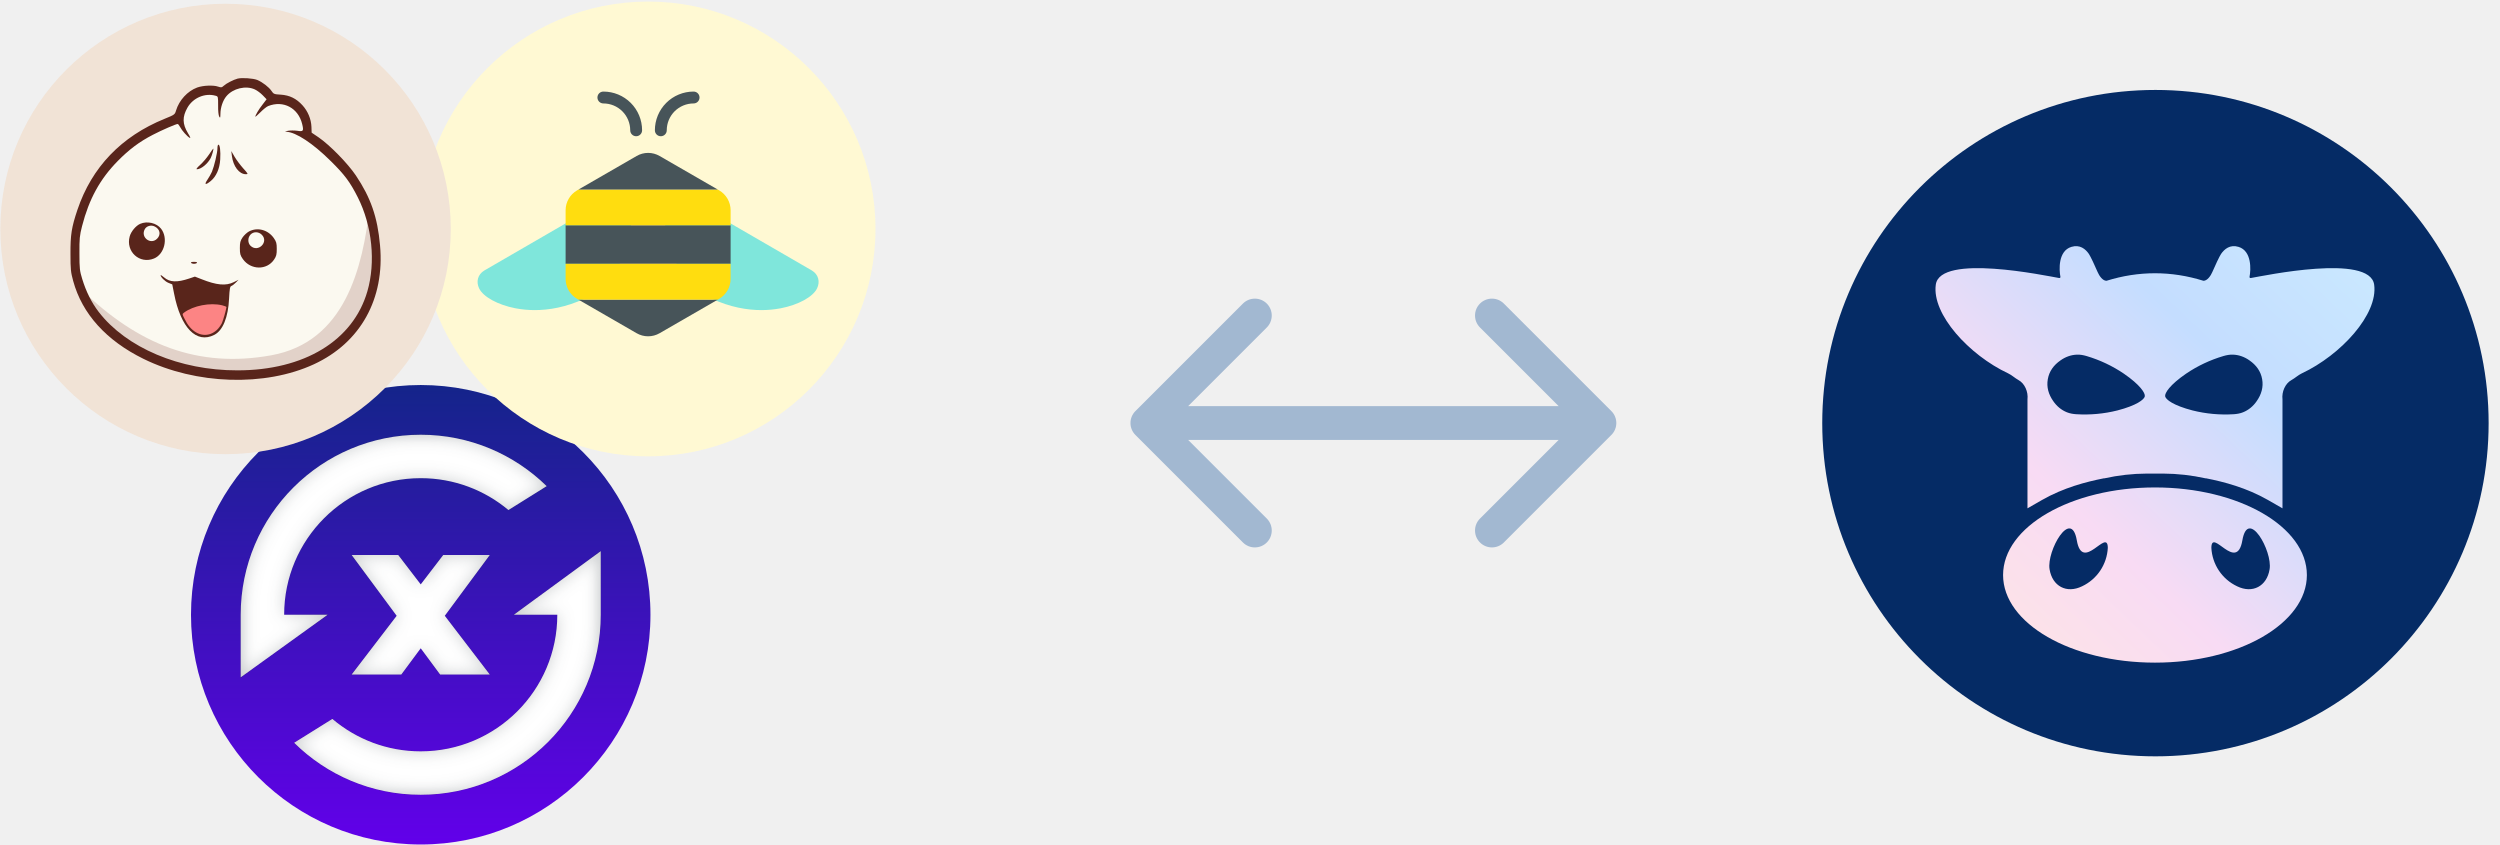
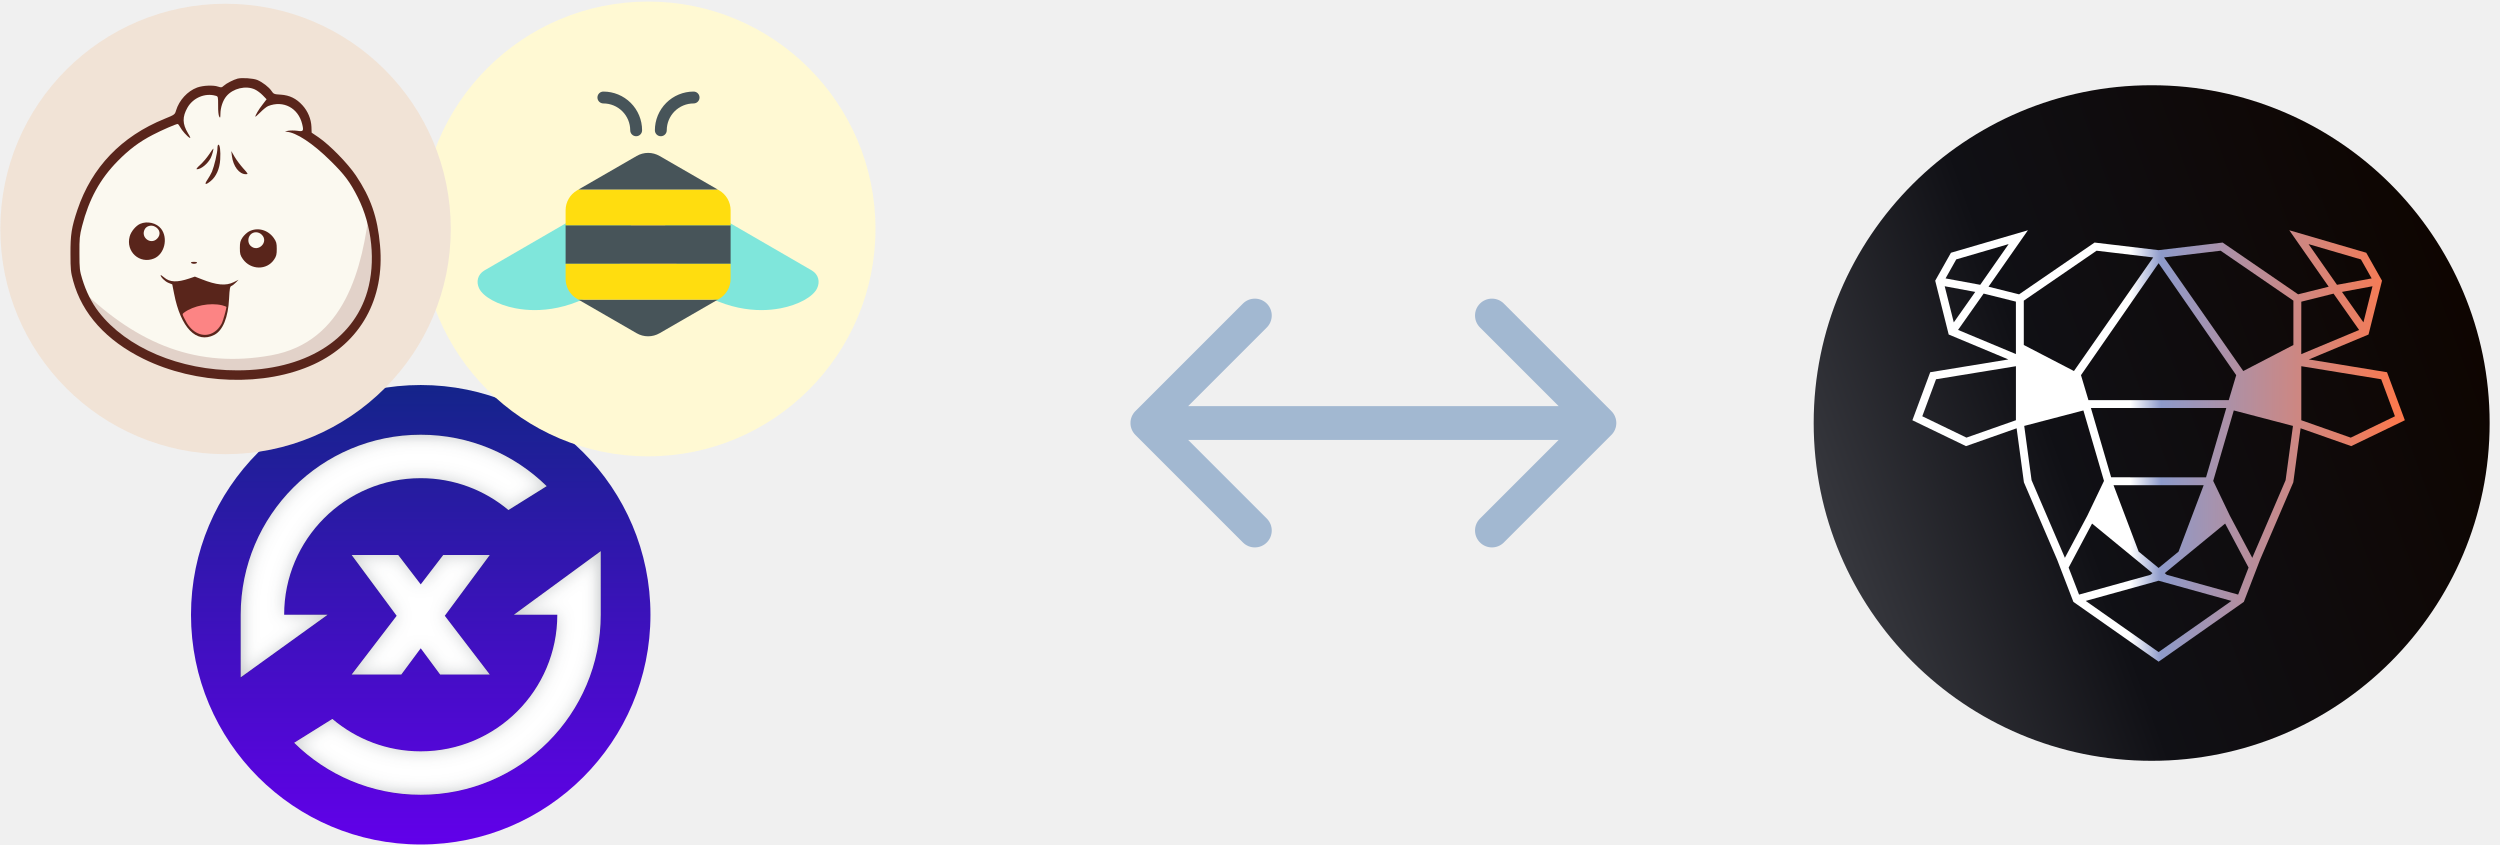
<svg xmlns="http://www.w3.org/2000/svg" width="148" height="50" viewBox="0 0 148 50" fill="none">
-   <linearGradient id="a" gradientUnits="userSpaceOnUse" x1="87" x2="406.558" y1="440" y2="103.193">
-     <stop offset="0" stop-color="#ffe7e0" />
-     <stop offset="0.344" stop-color="#f8dbf4" />
-     <stop offset="0.688" stop-color="#c4ddff" />
-     <stop offset="1" stop-color="#cae9ff" />
-   </linearGradient>
-   <circle cx="127.602" cy="25.05" fill="#052b65" r="19.725" style="" />
-   <g fill="url(#a)" transform="matrix(0.077053, 0, 0, 0.077053, 107.877, 5.324955)" style="">
-     <path d="m255.639 305.398c-64.456 0-116.705 30.131-116.705 67.302 0 37.17 52.249 67.3 116.705 67.3s116.704-30.131 116.704-67.3c0-37.17-52.251-67.302-116.704-67.302zm-56.034 75.948c-11.83 5.782-22.847 0-24.96-13.111-2.316-14.046 16.585-47.428 20.935-22.185 4.347 25.241 23.699-10.056 23.818 5.741-.647 12.754-8.254 24.115-19.793 29.555zm144.104-13.111c-2.112 13.111-13.129 18.893-24.956 13.111-11.542-5.44-19.149-16.801-19.793-29.555.118-15.797 19.468 19.5 23.818-5.741 4.347-25.243 23.245 8.139 20.931 22.185z" />
-     <path d="m424.031 149.568c-3.348-23.966-84.293-6.874-94.812-5.063-.54.092-1.045-.369-.934-.905 1.07-5.371 1.845-19.89-8.425-23.034-6.566-2.011-10.895 1.7-13.465 5.444-1.15 1.68-4.593 8.94-6.732 13.981-1.152 2.721-3.836 6.699-6.788 6.627-12.377-3.858-24.808-5.788-37.236-5.788-12.431 0-24.862 1.93-37.239 5.788-2.952.072-5.638-3.906-6.791-6.627-2.138-5.041-5.581-12.301-6.732-13.981-2.568-3.744-6.896-7.455-13.462-5.444-10.27 3.144-9.498 17.663-8.425 23.034.108.536-.396.997-.934.905-10.519-1.811-91.464-18.903-94.814 5.063-3.178 22.732 25.529 54.082 55.566 68.171 2.9 1.36 5.206 3.658 8.015 5.188 4.727 2.577 7.548 9.008 6.855 14.808v83.713l10.967-6.3c16.716-9.59 34.165-14.077 47.597-16.74h.476c10.733-2.384 21.689-3.61 32.684-3.662h12.473c10.992.052 21.949 1.278 32.684 3.662h.474c13.434 2.663 30.881 7.15 47.601 16.74l10.967 6.3v-83.713c-.695-5.8 2.123-12.231 6.85-14.808 2.815-1.53 5.115-3.828 8.015-5.188 30.037-14.09 58.746-45.439 55.566-68.171zm-176.204 85.823c-.464 2.484-6.387 7.057-21.072 10.847-10.283 2.591-20.982 3.556-31.566 2.902-2.488-.157-4.981-.572-7.29-1.514-4.212-1.716-7.77-4.667-10.418-8.555-3.575-5.078-5.278-10.731-4.187-16.843 1.063-6.119 4.593-10.851 9.688-14.395 3.816-2.75 8.167-4.304 12.712-4.473 2.488-.09 4.976.369 7.364 1.078 10.169 3.007 19.896 7.583 28.673 13.539 12.506 8.59 16.51 14.918 16.096 17.414zm85.967 3.68c-2.645 3.888-6.206 6.839-10.419 8.555-2.305.942-4.801 1.357-7.287 1.514-10.584.654-21.285-.312-31.568-2.902-14.688-3.79-20.606-8.363-21.069-10.847-.415-2.497 3.587-8.824 16.095-17.414 8.777-5.957 18.501-10.532 28.673-13.539 2.388-.709 4.874-1.168 7.365-1.078 4.541.169 8.898 1.723 12.711 4.473 5.095 3.544 8.626 8.273 9.686 14.392 1.091 6.112-.613 11.768-4.187 16.846z" />
-   </g>
+   <path d="M147.387 25.043C147.387 36.087 138.429 45.04 127.378 45.04C116.328 45.04 107.37 36.087 107.37 25.043C107.37 13.999 116.328 5.046 127.378 5.046C138.429 5.046 147.387 13.999 147.387 25.043Z" fill="url(#paint0_linear_5286_194)" />
+   <path d="M141.311 22.036L136.683 21.279L140.217 19.803L141.015 16.617L140.082 14.962L135.525 13.631L137.845 16.954H137.843L137.857 16.973L136.048 17.424L131.58 14.359L127.789 14.809L123.998 14.359L119.53 17.425L117.722 16.973L117.735 16.954H117.733L120.053 13.632L115.496 14.963L114.564 16.617L115.362 19.803L118.895 21.279L114.269 22.036L113.213 24.879L116.386 26.411L119.384 25.355L119.815 28.553L121.786 33.142L122.745 35.632L127.388 38.89L127.783 39.165V39.171L127.786 39.173L127.79 39.17L127.794 39.173L127.797 39.171V39.165L128.192 38.89L132.835 35.631L133.794 33.141L135.764 28.552L136.195 25.354L139.193 26.41L142.367 24.878L141.311 22.036ZM115.81 15.356L118.912 14.45L117.229 16.86L115.177 16.482L115.81 15.356ZM115.127 16.946L116.934 17.281L115.664 19.085L115.127 16.946ZM119.342 24.877L116.414 25.907L113.799 24.643L114.613 22.452L119.343 21.68L119.342 24.877ZM119.342 20.961L115.917 19.531L117.432 17.38L119.341 17.857L119.342 20.961ZM127.789 33.624L126.608 32.654L125.121 28.724H130.457L128.971 32.656L127.789 33.624ZM124.98 28.256L123.782 24.155H131.797L130.598 28.257L124.98 28.256ZM123.636 23.689L123.194 22.209L127.789 15.582L132.384 22.21L131.942 23.689L123.636 23.689ZM119.809 20.424V17.799L124.118 14.842L127.448 15.238L127.47 15.24L127.461 15.25L122.778 21.965L119.809 20.424ZM122.218 32.966L120.269 28.427L119.834 25.214L123.337 24.298L124.556 28.47L123.57 30.528L122.241 33.025L122.218 32.966ZM122.463 33.602L123.85 30.995L127.426 33.93L127.306 34.029L123.08 35.2L122.463 33.602ZM127.789 38.602L123.475 35.574L127.789 34.378L132.103 35.574L127.789 38.602ZM132.498 35.2L128.272 34.028L128.152 33.929L131.728 30.995L133.115 33.601L132.498 35.2ZM135.308 28.427L133.359 32.966L133.336 33.025L132.008 30.528L131.022 28.47L132.24 24.298L135.743 25.214L135.308 28.427ZM135.769 20.424L132.802 21.965L128.118 15.25L128.108 15.24L128.13 15.238L131.461 14.842L135.769 17.799V20.424ZM139.916 19.084L138.645 17.281L140.452 16.946L139.916 19.084ZM136.667 14.452L139.768 15.358L140.402 16.482L138.35 16.861L136.667 14.452ZM136.237 17.86L138.146 17.383L139.66 19.534L136.235 20.965L136.237 17.86ZM139.164 25.909L136.237 24.878V21.68L140.967 22.452L141.78 24.643L139.164 25.909Z" fill="url(#paint1_linear_5286_194)" />
  <path d="M67.217 24.336C66.826 24.727 66.826 25.36 67.217 25.75L73.581 32.114C73.971 32.505 74.604 32.505 74.995 32.114C75.385 31.724 75.385 31.091 74.995 30.7L69.338 25.043L74.995 19.386C75.385 18.996 75.385 18.363 74.995 17.972C74.604 17.582 73.971 17.582 73.581 17.972L67.217 24.336ZM95.393 25.75C95.784 25.36 95.784 24.727 95.393 24.336L89.029 17.972C88.639 17.582 88.005 17.582 87.615 17.972C87.224 18.363 87.224 18.996 87.615 19.386L93.272 25.043L87.615 30.7C87.224 31.091 87.224 31.724 87.615 32.114C88.005 32.505 88.639 32.505 89.029 32.114L95.393 25.75ZM67.924 26.043H94.686V24.043H67.924V26.043Z" fill="#A2B8D1" />
  <g clip-path="url(#clip0_5286_194)">
    <path d="M38.507 36.394C38.507 28.882 32.418 22.793 24.907 22.793C17.396 22.793 11.307 28.882 11.307 36.394C11.307 43.905 17.396 49.994 24.907 49.994C32.418 49.994 38.507 43.905 38.507 36.394Z" fill="url(#paint2_linear_5286_194)" />
    <g filter="url(#filter0_i_5286_194)">
      <path fill-rule="evenodd" clip-rule="evenodd" d="M14.249 40.099V36.394C14.249 30.507 19.021 25.736 24.907 25.736C27.81 25.736 30.442 26.897 32.364 28.78L30.099 30.195C28.694 29.017 26.883 28.308 24.907 28.308C20.441 28.308 16.822 31.928 16.822 36.394H19.394L14.249 40.099ZM19.676 42.559C21.086 43.756 22.912 44.479 24.907 44.479C29.372 44.479 32.992 40.859 32.992 36.394H30.419L35.564 32.627L35.565 36.394C35.565 42.28 30.793 47.051 24.907 47.051C21.985 47.051 19.339 45.876 17.413 43.972L19.676 42.559ZM28.995 39.931H26.055L24.907 38.379L23.758 39.931H20.818L23.482 36.455L20.818 32.856H23.575L24.907 34.595L26.239 32.856H28.995L26.332 36.455L28.995 39.931Z" fill="white" />
    </g>
  </g>
  <g clip-path="url(#clip1_5286_194)">
    <path d="M38.367 27.015C45.802 27.015 51.829 20.989 51.829 13.554C51.829 6.12 45.802 0.093 38.367 0.093C30.933 0.093 24.906 6.12 24.906 13.554C24.906 20.989 30.933 27.015 38.367 27.015Z" fill="#FFF9D3" />
    <path d="M36.68 11.692C36.572 11.655 36.457 11.642 36.343 11.653C36.229 11.665 36.119 11.7 36.02 11.758L28.669 16.015C28.666 16.017 28.664 16.018 28.661 16.02C28.289 16.249 28.17 16.673 28.365 17.075C28.609 17.576 29.471 18.048 30.511 18.25C30.89 18.322 31.274 18.358 31.66 18.358C32.488 18.358 33.504 18.195 34.629 17.67C35.503 17.262 36.334 16.372 36.853 15.289C37.398 14.147 37.507 12.996 37.149 12.13C37.107 12.027 37.043 11.936 36.962 11.86C36.881 11.785 36.785 11.727 36.68 11.692Z" fill="#7FE6DB" />
    <path d="M48.074 16.02C48.071 16.018 48.068 16.017 48.066 16.015L40.715 11.758C40.616 11.7 40.506 11.665 40.392 11.653C40.278 11.642 40.163 11.655 40.054 11.692C39.95 11.727 39.853 11.785 39.773 11.86C39.692 11.936 39.628 12.027 39.585 12.13C39.228 12.996 39.336 14.147 39.882 15.289C40.4 16.372 41.231 17.262 42.105 17.67C43.23 18.195 44.247 18.358 45.074 18.358C45.46 18.358 45.845 18.322 46.223 18.25C47.263 18.048 48.126 17.576 48.369 17.075C48.564 16.673 48.446 16.249 48.074 16.02Z" fill="#7FE6DB" />
    <path fill-rule="evenodd" clip-rule="evenodd" d="M35.368 5.772C35.368 5.578 35.526 5.421 35.72 5.421C36.328 5.421 36.911 5.662 37.341 6.092C37.771 6.522 38.012 7.105 38.012 7.713C38.012 7.907 37.855 8.065 37.66 8.065C37.466 8.065 37.309 7.907 37.309 7.713C37.309 7.292 37.141 6.887 36.843 6.589C36.545 6.291 36.141 6.124 35.72 6.124C35.526 6.124 35.368 5.967 35.368 5.772Z" fill="#475459" />
    <path fill-rule="evenodd" clip-rule="evenodd" d="M41.061 6.124C40.852 6.124 40.645 6.165 40.453 6.245C40.26 6.325 40.085 6.442 39.937 6.589C39.79 6.737 39.673 6.912 39.593 7.105C39.513 7.298 39.472 7.504 39.472 7.713C39.472 7.907 39.315 8.065 39.12 8.065C38.926 8.065 38.769 7.907 38.769 7.713C38.769 7.412 38.828 7.114 38.943 6.836C39.058 6.558 39.227 6.305 39.44 6.092C39.653 5.879 39.905 5.71 40.184 5.595C40.462 5.48 40.76 5.421 41.061 5.421C41.255 5.421 41.412 5.578 41.412 5.772C41.412 5.967 41.255 6.124 41.061 6.124Z" fill="#475459" />
    <path d="M41.834 17.735H34.237L37.688 19.726C37.895 19.846 38.129 19.909 38.368 19.909C38.606 19.909 38.841 19.846 39.047 19.727L42.5 17.734L41.834 17.735Z" fill="#475459" />
    <path d="M42.9 13.336H33.484V15.618H43.252V13.336H42.9Z" fill="#475459" />
    <path d="M42.574 11.269L42.488 11.219H34.25L34.164 11.269C33.958 11.388 33.787 11.559 33.668 11.765C33.548 11.971 33.485 12.205 33.484 12.443V13.336H43.252V12.443C43.251 12.205 43.188 11.972 43.069 11.766C42.95 11.56 42.779 11.388 42.574 11.269Z" fill="#FFDD0F" />
    <path d="M42.9 15.618H33.484V16.515C33.485 16.754 33.548 16.988 33.667 17.194C33.787 17.401 33.958 17.573 34.164 17.692L34.238 17.735H42.5L42.575 17.691C42.781 17.571 42.951 17.399 43.069 17.193C43.188 16.987 43.251 16.753 43.251 16.515V15.618L42.9 15.618Z" fill="#FFDD0F" />
    <path d="M39.048 9.234C38.841 9.114 38.607 9.051 38.369 9.051C38.13 9.051 37.896 9.114 37.69 9.234L34.249 11.219H42.488L39.048 9.234Z" fill="#475459" />
  </g>
  <g clip-path="url(#clip2_5286_194)">
    <circle cx="13.353" cy="13.555" r="13.333" fill="#F1E3D6" />
    <path d="M13.39 4.999C13.618 4.825 13.787 4.748 14.137 4.658C14.736 4.505 15.677 4.872 16.018 5.393C16.139 5.578 16.166 5.589 16.551 5.614C17.495 5.675 18.173 6.354 18.319 7.386L18.384 7.844L18.816 8.17C23.242 11.502 23.573 18.073 19.453 20.808C15.456 23.46 8.496 22.401 5.662 18.709C2.807 14.989 4.85 9.181 9.759 7.064C10.434 6.773 10.446 6.764 10.515 6.532C10.819 5.5 11.925 4.856 12.918 5.131C13.123 5.187 13.155 5.178 13.39 4.999Z" fill="#FBF9F0" />
    <path d="M16.897 21.994C10.136 23.3 5.943 19.341 4.8 17.126C8.182 20.413 11.727 21.82 16.065 21.032C20.404 20.244 21.487 15.894 21.893 12.148C22.794 15.313 22.91 20.832 16.897 21.994Z" fill="#E2D2C9" />
    <path d="M14.07 4.653C13.822 4.717 13.403 4.932 13.244 5.078C13.132 5.183 13.09 5.189 12.925 5.131C12.624 5.026 12.028 5.055 11.668 5.183C11.101 5.393 10.605 5.935 10.422 6.541C10.352 6.78 10.34 6.792 9.75 7.031C7.182 8.074 5.435 9.899 4.585 12.417C4.237 13.455 4.166 13.892 4.172 15.035C4.172 15.95 4.19 16.113 4.332 16.632C4.863 18.579 6.291 20.159 8.493 21.243C11.603 22.776 15.687 22.904 18.585 21.564C21.341 20.287 22.787 17.693 22.498 14.528C22.351 12.86 21.949 11.7 21.064 10.383C20.58 9.666 19.529 8.593 18.863 8.133L18.449 7.853L18.438 7.515C18.42 7.048 18.225 6.582 17.906 6.232C17.54 5.83 17.145 5.638 16.62 5.603C16.224 5.579 16.195 5.568 16.071 5.381C15.923 5.16 15.546 4.868 15.233 4.734C14.985 4.635 14.336 4.588 14.07 4.653ZM15.085 5.294C15.215 5.352 15.428 5.51 15.551 5.638L15.782 5.877L15.546 6.186C15.315 6.477 15.115 6.821 15.115 6.909C15.115 6.932 15.25 6.809 15.416 6.646C15.581 6.477 15.787 6.314 15.876 6.279C16.773 5.923 17.658 6.39 17.889 7.346C17.989 7.76 17.959 7.8 17.599 7.742C17.428 7.719 17.18 7.719 17.045 7.742C16.862 7.783 16.838 7.795 16.956 7.8C17.517 7.824 18.526 8.488 19.571 9.526C20.403 10.342 20.722 10.774 21.182 11.683C22.032 13.367 22.25 15.513 21.749 17.244C20.905 20.165 18.013 21.925 14.052 21.925C10.641 21.931 7.477 20.59 5.837 18.457C5.418 17.909 5.099 17.267 4.869 16.521C4.721 16.037 4.703 15.915 4.703 15.006C4.697 14.114 4.715 13.95 4.857 13.391C5.27 11.782 5.919 10.599 6.976 9.526C7.643 8.85 8.245 8.395 9.047 7.981C9.584 7.701 10.417 7.34 10.517 7.34C10.546 7.34 10.605 7.416 10.659 7.515C10.771 7.731 11.084 8.08 11.225 8.156C11.296 8.197 11.272 8.121 11.125 7.882C10.794 7.334 10.788 6.914 11.101 6.366C11.432 5.789 12.134 5.492 12.76 5.667C12.913 5.708 12.913 5.714 12.913 6.244C12.907 6.565 12.937 6.833 12.978 6.903C13.037 7.002 13.043 6.984 13.049 6.751C13.049 6.372 13.191 5.947 13.403 5.696C13.793 5.23 14.554 5.049 15.085 5.294Z" fill="#59251B" />
    <path d="M12.872 8.78C12.872 9.042 12.683 9.841 12.547 10.167C12.488 10.295 12.37 10.511 12.276 10.645C12.075 10.942 12.163 10.972 12.47 10.721C12.801 10.453 13.007 9.986 13.037 9.438C13.066 8.943 13.019 8.564 12.931 8.564C12.895 8.564 12.872 8.663 12.872 8.78Z" fill="#59251B" />
    <path d="M12.37 9.153C12.24 9.345 12.004 9.625 11.845 9.765C11.662 9.928 11.597 10.021 11.656 10.021C11.904 10.021 12.299 9.695 12.476 9.351C12.559 9.182 12.665 8.797 12.624 8.797C12.612 8.797 12.5 8.96 12.37 9.153Z" fill="#59251B" />
    <path d="M13.728 9.235C13.805 9.847 14.159 10.313 14.554 10.313C14.702 10.313 14.702 10.301 14.395 9.963C14.224 9.771 13.993 9.462 13.887 9.281L13.692 8.943L13.728 9.235Z" fill="#59251B" />
    <path d="M8.298 13.251C8.044 13.362 7.755 13.706 7.678 13.997C7.43 14.895 8.268 15.653 9.118 15.303C9.738 15.046 9.968 14.102 9.537 13.542C9.272 13.198 8.717 13.07 8.298 13.251ZM9.171 13.414C9.478 13.572 9.537 13.898 9.301 14.131C8.917 14.516 8.309 14.05 8.569 13.572C8.675 13.373 8.953 13.298 9.171 13.414Z" fill="#59251B" />
    <path d="M14.743 13.7C14.625 13.764 14.454 13.921 14.36 14.055C14.224 14.259 14.2 14.358 14.2 14.691C14.2 15.035 14.224 15.116 14.377 15.338C14.844 15.991 15.794 16.008 16.225 15.367C16.36 15.169 16.384 15.064 16.384 14.737C16.384 14.393 16.36 14.312 16.207 14.09C15.859 13.601 15.245 13.438 14.743 13.7ZM15.499 13.898C15.93 14.324 15.28 14.971 14.838 14.557C14.661 14.393 14.655 14.073 14.832 13.886C15.009 13.7 15.31 13.706 15.499 13.898Z" fill="#59251B" />
    <path d="M11.308 15.559C11.326 15.588 11.409 15.617 11.485 15.617C11.562 15.617 11.645 15.588 11.662 15.559C11.686 15.524 11.615 15.501 11.485 15.501C11.355 15.501 11.285 15.524 11.308 15.559Z" fill="#59251B" />
    <path fill-rule="evenodd" clip-rule="evenodd" d="M11.998 17.886C11.977 17.891 11.952 17.903 11.942 17.913C11.932 17.922 11.889 17.93 11.847 17.93C11.805 17.93 11.746 17.944 11.716 17.959C11.686 17.975 11.628 17.994 11.588 18C11.548 18.007 11.506 18.024 11.494 18.039C11.482 18.053 11.454 18.065 11.431 18.065C11.409 18.065 11.374 18.077 11.353 18.091C11.333 18.106 11.293 18.123 11.264 18.13C11.235 18.137 11.212 18.152 11.212 18.162C11.212 18.173 11.196 18.181 11.176 18.181C11.157 18.181 11.121 18.196 11.096 18.215C11.034 18.261 10.981 18.295 10.947 18.31C10.71 18.414 10.71 18.603 10.948 18.983C10.968 19.014 10.993 19.058 11.004 19.079C11.181 19.42 11.563 19.758 11.856 19.831C11.882 19.838 11.933 19.852 11.97 19.863C12.021 19.879 12.088 19.876 12.242 19.853C12.424 19.826 12.485 19.806 12.594 19.742C12.61 19.733 12.643 19.717 12.667 19.706C12.727 19.68 13.068 19.328 13.068 19.292C13.068 19.286 13.095 19.231 13.129 19.171C13.192 19.058 13.225 18.979 13.26 18.857C13.271 18.82 13.287 18.781 13.297 18.771C13.306 18.761 13.314 18.727 13.314 18.697C13.314 18.666 13.326 18.613 13.34 18.58C13.378 18.491 13.449 18.094 13.436 18.041C13.421 17.98 13.368 17.95 13.252 17.936C13.198 17.929 13.133 17.912 13.107 17.898C13.059 17.873 12.094 17.862 11.998 17.886Z" fill="#FC8484" />
    <path d="M9.508 16.288C9.508 16.405 9.773 16.667 9.968 16.743L10.198 16.836L10.305 17.378C10.7 19.413 11.627 20.363 12.683 19.826C13.191 19.57 13.509 18.789 13.562 17.675C13.592 17.075 13.616 16.958 13.698 16.929C13.751 16.912 13.869 16.824 13.958 16.731L14.123 16.562L13.84 16.702C13.374 16.935 12.819 16.883 11.928 16.527L11.538 16.375L11.208 16.486C10.482 16.731 10.045 16.713 9.714 16.422C9.602 16.329 9.508 16.265 9.508 16.288ZM13.143 18.072C13.285 18.107 13.403 18.153 13.403 18.177C13.397 18.311 13.208 18.981 13.132 19.133C12.801 19.774 12.175 20.001 11.615 19.681C11.326 19.512 11.113 19.261 10.918 18.859C10.783 18.596 10.783 18.591 10.901 18.503C11.444 18.095 12.447 17.903 13.143 18.072Z" fill="#59251B" />
  </g>
  <defs>
    <filter id="filter0_i_5286_194" x="14.249" y="25.736" width="21.315" height="21.316" filterUnits="userSpaceOnUse" color-interpolation-filters="sRGB">
      <feFlood flood-opacity="0" result="BackgroundImageFix" />
      <feBlend mode="normal" in="SourceGraphic" in2="BackgroundImageFix" result="shape" />
      <feColorMatrix in="SourceAlpha" type="matrix" values="0 0 0 0 0 0 0 0 0 0 0 0 0 0 0 0 0 0 127 0" result="hardAlpha" />
      <feOffset />
      <feGaussianBlur stdDeviation="0.5" />
      <feComposite in2="hardAlpha" operator="arithmetic" k2="-1" k3="1" />
      <feColorMatrix type="matrix" values="0 0 0 0 0.149 0 0 0 0 0.196 0 0 0 0 0.22 0 0 0 0.25 0" />
      <feBlend mode="normal" in2="shape" result="effect1_innerShadow_5286_194" />
    </filter>
    <linearGradient id="paint0_linear_5286_194" x1="108.285" y1="31.042" x2="145.662" y2="17.57" gradientUnits="userSpaceOnUse">
      <stop stop-color="#36373D" />
      <stop offset="0.359" stop-color="#101015" />
      <stop offset="1" stop-color="#0E0501" />
    </linearGradient>
    <linearGradient id="paint1_linear_5286_194" x1="113.213" y1="26.403" x2="142.365" y2="26.403" gradientUnits="userSpaceOnUse">
      <stop offset="0.443" stop-color="white" />
      <stop offset="0.505" stop-color="#8D9ACA" />
      <stop offset="1" stop-color="#FF784A" />
    </linearGradient>
    <linearGradient id="paint2_linear_5286_194" x1="24.907" y1="22.793" x2="24.907" y2="49.994" gradientUnits="userSpaceOnUse">
      <stop stop-color="#14248A" />
      <stop offset="1" stop-color="#6200EA" />
    </linearGradient>
    <clipPath id="clip0_5286_194">
      <rect width="27.2" height="27.2" fill="white" transform="translate(11.3066 22.7934)" />
    </clipPath>
    <clipPath id="clip1_5286_194">
      <rect width="27.2" height="27.2" fill="white" transform="translate(24.9062 0.092804)" />
    </clipPath>
    <clipPath id="clip2_5286_194">
      <rect width="27.2" height="27.2" fill="white" transform="translate(0 0.092804)" />
    </clipPath>
  </defs>
</svg>
